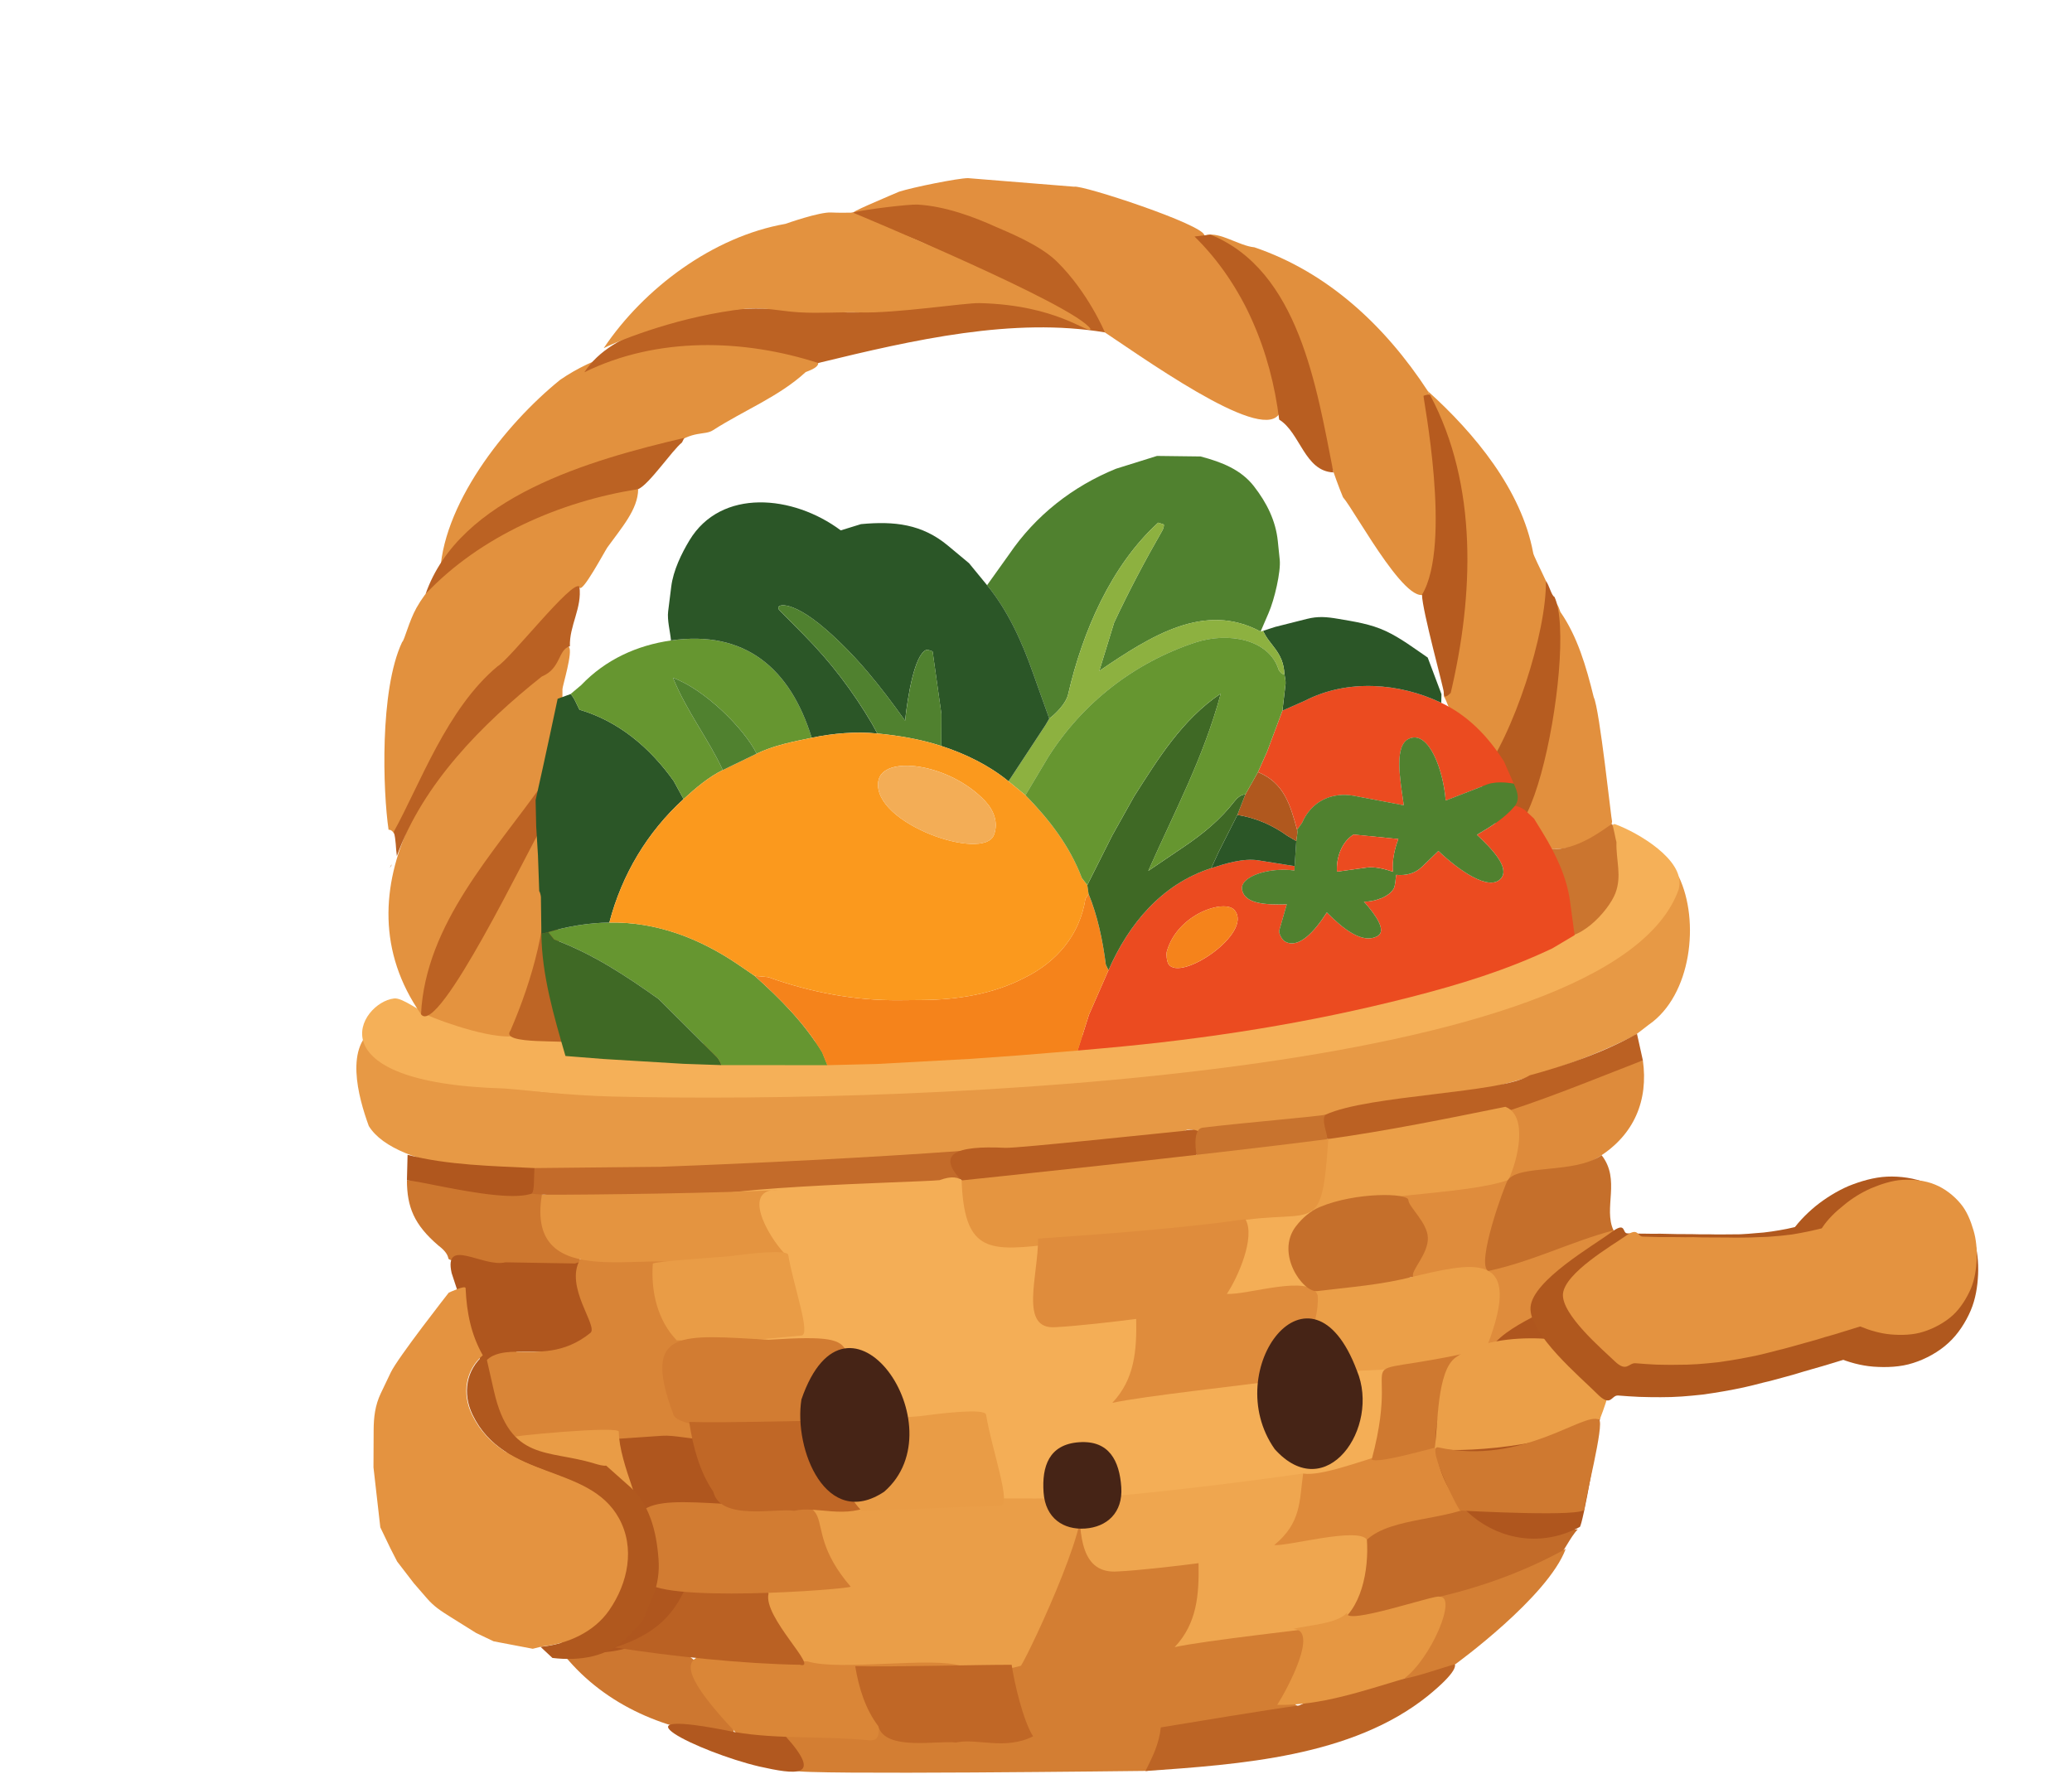
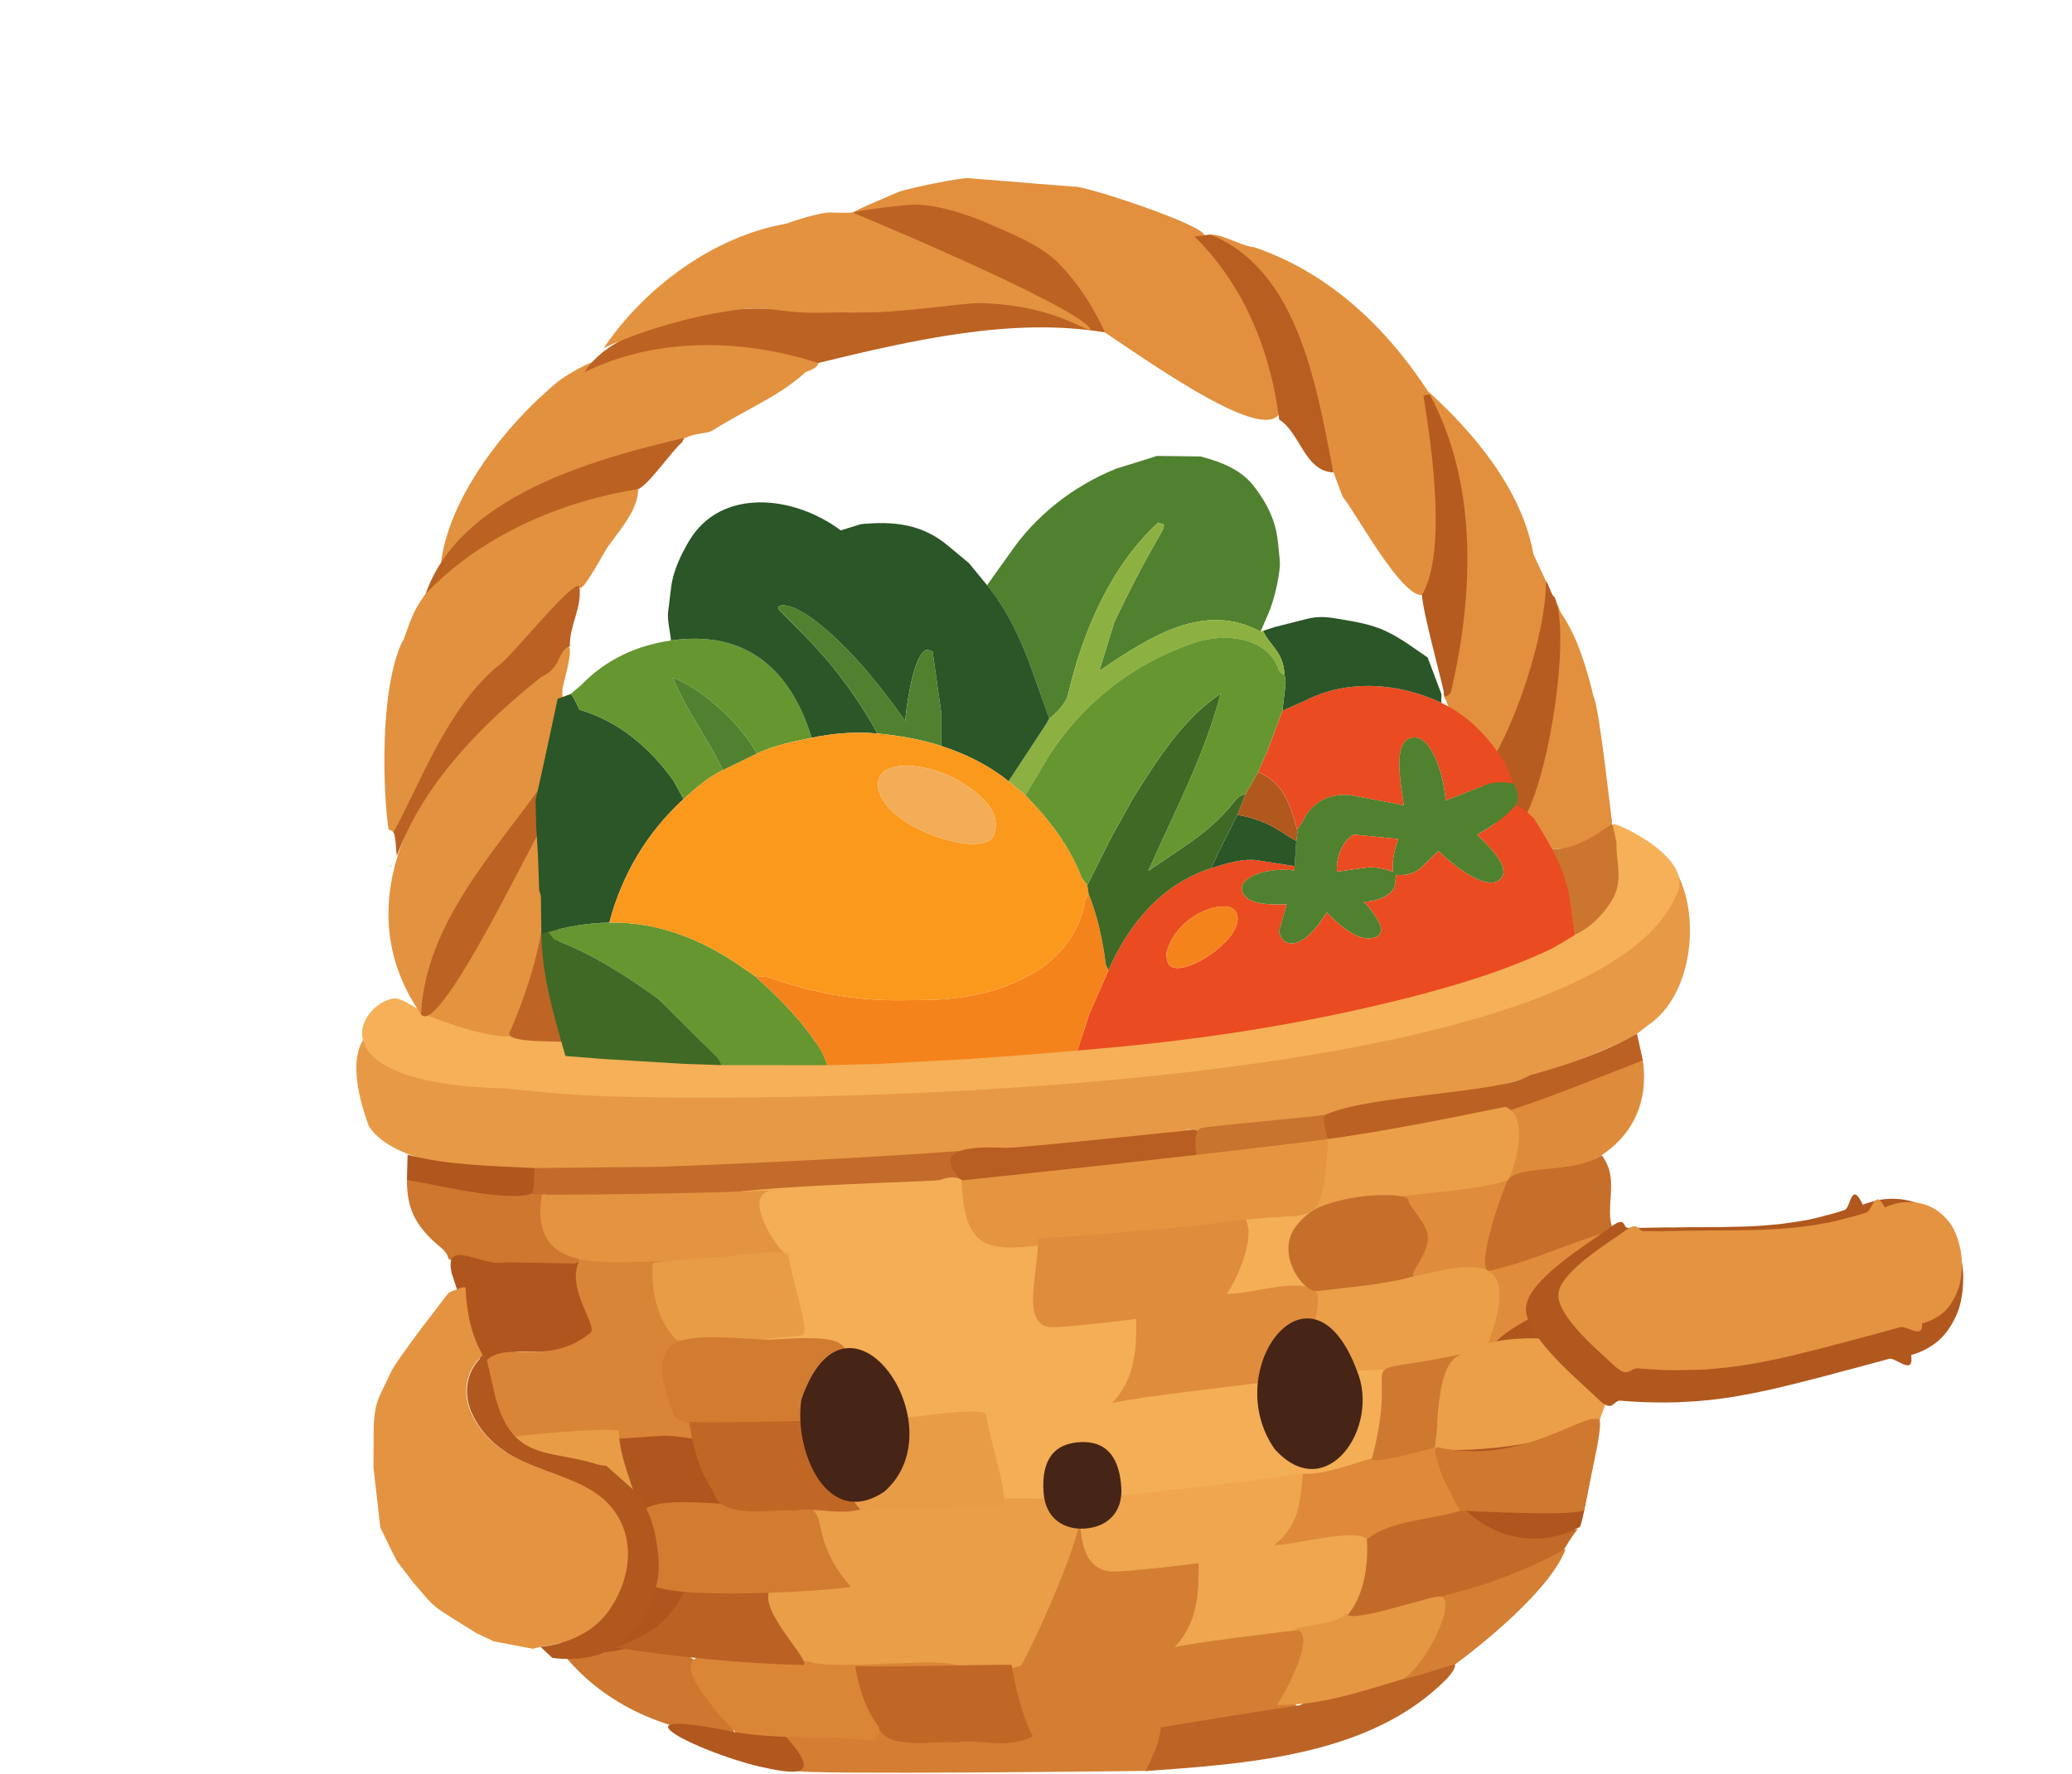
<svg xmlns="http://www.w3.org/2000/svg" width="814" height="697" viewBox="-140 -70 814 697" fill="none">
  <g id="cesto">
    <g id="corpo">
      <path d="M519.51 274.461C527.873 291.803 524.535 321.143 507.693 332.701C507.693 332.701 502.015 337.133 502.043 336.969C448.676 363.778 386.763 368.094 330.057 375.547C329.626 372.89 324.216 373.389 324.274 376.4C296.382 377.59 264.873 386.021 238.65 382.443C194.088 387.728 26.303 407.208 4.885 372.477C0.751 361.14 -4.956 340.518 8.012 333.593C30.159 377.292 202.634 355.213 250.716 355.05C339.227 343.357 461.02 342.916 519.49 274.461" fill="#E79945" />
      <path d="M519.5 279.449C493.632 352.834 223.994 363.883 100.618 360.891C82.989 360.459 68.717 358.531 58.185 357.735C-17.895 355.587 1.317 323.877 14.841 322.352C18.352 321.959 25.229 328.021 28.874 328.404C33.957 328.941 41.448 330.083 49.217 331.464C65.187 334.303 99.103 340.422 118.631 340.298C172.44 339.952 267.598 337.727 290.828 336.902C331.87 330.764 381.593 324.433 423.978 313.019C442.528 307.389 465.433 298.786 478.544 290.575C496.03 283.535 489.977 252.19 494.581 253.897C503.847 257.331 521.428 267.815 519.701 278.298" fill="#F5B058" />
      <path d="M286.004 518.845C315.709 522.777 345.769 527.947 325.876 574.716L366.074 568.567C366.697 571.128 371.426 569.881 373.143 569.881C376.02 580.998 360.77 595.433 369.719 600.354L369.162 602.378L317.454 610.578L310.807 625.886C310.807 625.886 173.505 627.584 172.334 625.79C169.006 624.352 172.21 619.009 169.275 614.77C167.155 616.631 166.637 614.894 167.999 612.401C176.746 607.595 191.968 613.494 202.692 611.614C202.883 607.01 207.305 607.269 209.78 611.902C226.507 613.427 246.122 614.559 262.6 611.259C258.888 603.567 256.481 595.376 255.368 586.695C250.688 584.269 277.966 513.263 285.994 518.845H286.004Z" fill="#D37E33" />
      <path d="M479.83 530.987C476.722 534.172 474.42 539.965 471.466 542.756C457.999 548.943 440.562 558.908 425.484 557.431C427.584 560.97 392.326 566.265 391.501 567.282C388.278 567.138 386.705 566.418 389.247 563.685C404.047 513.329 385.602 538.344 436.955 520.043C456.225 520.225 444.235 533.001 479.83 530.978V530.987Z" fill="#C26B29" />
      <path d="M421.014 596.353C391.108 620.447 346.958 623.315 310.011 625.943C312.706 620.486 315.335 615.479 316.035 608.803C327.909 606.827 358.842 601.715 370.304 600.19C382.331 594.704 398.014 590.292 411.538 589.668C426.836 580.604 442.749 578.638 421.004 596.353H421.014Z" fill="#BC6425" />
      <path d="M73.685 399.487C78.577 403.899 87.871 424.933 87.871 424.933C89.665 436.482 36.508 426.458 36.173 424.607C35.914 423.197 35.089 421.634 32.288 419.495C22.601 411.237 19.896 404.225 19.867 393.799C35.501 393.54 72.793 398.672 73.685 399.487Z" fill="#CD772F" />
      <path d="M505.41 346.676C507.625 362.359 502.014 375.921 488.164 384.611C473.288 393.953 449.99 397.742 449.75 394.826C449.184 388.169 450.086 380.371 450.143 378.415C451.179 376.583 452.675 365.044 455.006 363.96C464.435 359.577 491.07 349.899 505.41 346.667V346.676Z" fill="#DE8B3B" />
      <path d="M101.558 577.391C111.869 577.516 126.17 574.849 133.585 583.367C133.095 594.896 152.202 607.777 147.492 612.419C122.324 610.578 98.01 600.372 81.877 580.7C81.474 578.619 79.21 575.482 82.529 574.504C85.483 575.128 101.223 573.142 101.558 577.391Z" fill="#CD7730" />
      <path d="M475.101 538.651C468.089 557.604 431.766 583.952 431.766 583.952C425.417 585.65 417.993 588.499 411.547 589.688C415.336 580.336 427.815 569.67 425.493 557.441C442.634 553.461 459.428 547.313 475.101 538.651Z" fill="#D47F34" />
      <path d="M69.964 389.004C84.677 410.029 29.497 394.5 19.867 393.8L20.117 383.796C35.808 387.892 53.62 388.189 69.954 389.004H69.964Z" fill="#B0571E" />
      <path d="M148.864 610.684C152.038 608.334 165.303 610.012 168.584 612.247C183.69 629.042 172.43 627.315 158.215 624.15C134.822 618.635 96.091 599.836 148.854 610.684H148.864Z" fill="#B1581F" />
      <path d="M238.66 382.194L239.878 383.882C237.461 391.498 245.029 388.055 247.446 391.834C250.141 395.891 238.919 395.824 237.595 393.359C213.031 397.08 183.317 400.754 158.177 397.963C132.088 402.787 68.516 399.516 68.909 399.037C70.002 397.685 69.666 394.088 69.954 389.004L119.408 388.505C155.894 387.163 202.519 384.851 238.65 382.185L238.66 382.194Z" fill="#C36B2A" />
      <path d="M505.41 346.676C465.557 362.1 424.774 380.419 381.449 377.638C379.137 374.597 376.298 370.089 380.778 368.017C397.611 360.229 450.134 359.606 460.934 352.566C475.417 348.614 489.891 343.588 503.099 336.241L505.41 346.676Z" fill="#BB6123" />
      <path d="M324.974 374.396C335.467 371.71 332.618 381.388 328.35 386.03C299.134 387.479 265.593 399.756 238.257 394.356C227.418 383.479 235.235 380.074 254.956 381.052C259.512 381.282 318.624 374.99 324.983 374.396H324.974Z" fill="#B85E22" />
      <path d="M380.777 368.008C378.878 369.888 381.641 375.988 381.449 377.628C380.183 388.534 342.574 381.398 330.124 384.179C330.124 384.179 328.053 373.677 332.474 373.13C346.986 371.327 378.811 368.641 380.768 368.008H380.777Z" fill="#C8732E" />
      <path d="M85.953 426.488C91.372 424.464 92.792 427.514 90.212 435.648C98.029 475.328 105.107 460.231 62.866 461.18C66.338 505.887 116.032 477.227 137.028 491.586C141.872 494.895 148.24 504.419 149.353 513.215C159.376 524.206 139.052 524.139 131.292 524.561C145.689 555.849 114.085 588.077 81.838 577.133C79.268 575.397 74.299 560.453 74.29 549.173C74.654 542.498 51.126 471.961 37.429 430.267C34.226 415.87 49.85 428.214 58.569 426.037L85.943 426.498L85.953 426.488Z" fill="#AF561E" />
      <path d="M229.116 393.751C248.319 386.721 234.977 416.052 250.093 418.095C292.411 417.606 361.326 397.55 401.965 396.293C406.972 386.165 406.713 454.341 403.797 502.27C403.27 511.123 274.436 522.009 227.15 523.026C220.388 522.163 169.956 516.801 148.25 489.974C123.37 459.233 127.523 406.393 130.698 403.583C126.487 396.312 220.158 394.711 229.116 393.751Z" fill="#F4AE56" />
      <path d="M282.656 518.528C293.312 518.193 264.797 578.84 261.104 584.547C260.826 584.988 199.996 599.183 175.969 584.345C153.007 570.159 155.703 527.727 168.047 523.746C191.009 516.332 263.281 519.814 282.656 518.528Z" fill="#EA9E48" />
      <path d="M371.953 509.032C376.03 515.996 370.802 528.005 366.467 534.45C374.792 534.901 394.302 526.47 396.997 535.035C397.802 546.746 394.992 562.899 384.451 568.701C373.852 570.255 333.453 574.629 321.473 577.257C330.268 567.963 331.103 556.626 330.853 544.272C323.142 545.298 306.846 547.168 299.173 547.514C284.718 548.607 284.085 533.548 283.989 518.988C309.733 517.185 346.689 512.658 371.953 509.032Z" fill="#EFA64F" />
      <path d="M177.37 582.887C190.079 586.753 226.392 580.835 237.806 584.691C239.974 588.412 198.913 586.014 198.28 586.695C199.546 593.285 201.627 599.749 205.32 605.379C204.706 608.756 206.874 614.28 201.387 613.868C184.66 612.142 165.189 613.504 148.874 610.664C109.241 568.51 144.759 581.813 177.37 582.878V582.887Z" fill="#DA8637" />
      <path d="M205.042 608.305C199.996 601.649 197.397 593.323 195.978 584.729C209.809 585.122 244.156 584.154 257.44 584.192C258.466 591.299 261.977 606.253 265.852 612.305C254.802 617.878 243.887 612.919 235.523 614.741C228.675 613.782 207.718 618.261 205.042 608.315V608.305Z" fill="#C06726" />
      <path d="M425.484 557.431C432.764 557.086 422.088 581.976 411.538 589.678C395.529 594.416 378.581 600.373 361.767 599.931C365.69 593.831 378.313 570.294 368.078 570.121C373.661 568.577 385.199 568.241 389.247 563.695C387.453 569.171 424.246 556.415 425.484 557.431Z" fill="#E69742" />
      <path d="M434.384 502.472C436.063 508.706 438.47 514.989 442.393 520.12C428.994 527.832 406.943 525.885 396.997 535.045C393.62 529.913 365.767 537.711 360.597 537.145C371.301 528.35 370.428 519.88 371.953 509.032C385.794 511.43 435.075 484.679 434.375 502.462L434.384 502.472Z" fill="#DE8A3A" />
      <path d="M132.29 427.639C130.045 437.201 128.798 451.138 134.822 459.032C137.316 460.902 150.178 487.413 150.178 487.413C148.413 501.292 129.355 493.542 120.185 494.194C103.323 495.393 60.737 498.511 58.684 495.154C40.518 465.516 51.059 461.247 62.876 461.171C71.575 461.113 81.445 462.235 91.938 453.785C95.17 451.186 81.656 435.763 87.881 424.924C88.399 424.013 138.045 421.308 132.299 427.639H132.29Z" fill="#D98537" />
      <path d="M165.898 397.588C151.108 396.898 161.448 415.352 168.076 422.44C156.345 425.95 142.466 421.538 132.29 427.638C117.068 420.215 66.223 439.436 72.88 399.487C94.019 399.526 145.555 398.806 165.908 397.588H165.898Z" fill="#E49440" />
      <path d="M443.823 425.557C457.241 425.461 493.027 408.206 493.891 413.683C492.461 449.718 475.619 451.138 445.751 460.883C439.411 455.905 455.563 434.871 440.331 428.962C386.015 442.486 438.758 419.591 409.034 402.749C401.188 395.21 455.448 389.464 453.846 394.279C453.846 394.279 451.486 419.438 443.823 425.567V425.557Z" fill="#DF8C3C" />
      <path d="M451.39 364.929C460.474 368.401 456.273 386.002 452.58 393.646C436.054 399.794 390.312 399.228 377.497 406.767C367.887 405.185 377.986 379.364 381.833 377.58C404.872 374.386 428.38 369.6 451.39 364.929Z" fill="#EB9F48" />
      <path d="M161.927 556.251C159.635 565.459 182.386 586.378 174.195 584.182C152.096 583.846 123.513 580.844 101.568 577.382C117.356 572.193 125.537 564.778 131.014 549.777C139.474 552.405 160.163 546.871 161.937 556.251H161.927Z" fill="#BA6123" />
      <path d="M381.842 377.581C378.984 419.716 376.586 402.394 336.321 411.698C328.475 412.494 275.846 419.333 269.334 419.352C247.733 421.702 238.784 421.078 237.777 393.857C237.777 393.857 334.94 383.748 381.842 377.581Z" fill="#E59540" />
      <path d="M212.782 519.986C212.782 519.986 148.653 526.058 147.569 520.466C141.181 513.32 134.131 498.117 138.889 490.665L180.621 487.576C191.623 484.689 238.478 519.603 212.782 519.986Z" fill="#F2AA54" />
      <path d="M174.732 454.821L141.239 457.909C141.239 457.909 141.574 457.928 139.263 456.854L125.854 456.701C118.286 448.817 115.687 437.594 116.454 426.574C116.943 425.624 143.665 423.965 146.178 423.687C153.602 422.708 169.265 420.809 169.658 423.14C171.807 435.782 178.799 454.715 174.742 454.83L174.732 454.821Z" fill="#E99C46" />
      <path d="M150.696 521.291C197.521 518.221 170.56 526.058 194.193 553.489C193.282 554.554 116.809 560.328 113.231 550.765C100.378 516.361 116.435 519.478 150.696 521.291Z" fill="#D27C32" />
      <path d="M444.11 459.243C422.884 472.124 383.712 465.928 360.597 472.335C377.152 453.766 373.257 437.816 375.147 437.365C380.537 436.885 409.12 431.197 414.002 431.917C437.924 426.363 459.265 420.416 444.11 459.253V459.243Z" fill="#EB9F48" />
      <path d="M455.822 457.008C438.758 465.046 431.872 484.066 434.385 502.472C433.991 501.014 432.86 499.729 433.445 496.573C430.375 496.669 401.198 505.752 398.896 503.479C412.727 451.8 379.387 476.863 455.822 457.008Z" fill="#CF7930" />
      <path d="M410.482 427.418L410.693 421.5C410.789 423.159 412.842 425.768 410.482 427.418Z" fill="#EB9F48" />
      <path d="M425.522 484.584C416.372 517.789 450.594 546.036 480.645 530.028C482.908 527.899 504.173 404.676 484.894 431.744C476.559 443.455 457.443 447.129 447.487 457.459C431.651 473.879 423.019 484.852 425.522 484.584Z" fill="#AF561E" />
      <path d="M493.881 413.472C476.703 418.076 462.239 425.663 444.715 429.432C439.612 427.063 451.141 395.449 452.359 393.732C456.762 387.479 478.784 391.373 489.2 383.939C496.787 393.598 489.795 404.734 493.881 413.481V413.472Z" fill="#C56F2B" />
      <path d="M349.269 409.108C353.346 416.071 346.305 432.012 341.97 438.458C350.296 438.909 374.984 430.459 377.67 439.024C378.475 450.735 370.495 466.907 359.954 472.709C349.356 474.263 308.956 478.637 296.976 481.265C305.772 471.971 306.606 460.634 306.357 448.28C298.645 449.306 282.349 451.176 274.676 451.522C260.221 452.615 267.904 431.293 267.818 416.733C293.562 414.93 324.015 412.743 349.269 409.117V409.108Z" fill="#DF8C3C" />
      <g>
        <path d="M488.529 487.663C467.303 500.544 423.373 500.88 423.661 498.904C424.975 490.157 424.39 468.758 431.871 463.415C449.769 450.62 484.126 457.497 488.116 460.068C493.66 463.646 495.78 469.074 488.529 487.663Z" fill="#EB9F48" />
        <path d="M433.905 523.621C436.974 523.717 482.62 526.249 482.496 523.027C482.39 520.331 490.495 489.13 488.183 487.874C482.179 484.603 458.152 506.03 425.023 498.76C419.729 497.599 434.49 526.767 433.905 523.621Z" fill="#CF7930" />
        <path d="M66.827 520.581C63.595 515.91 57.466 500.333 58.674 495.153C59.307 494.3 103.074 490.214 103.093 492.573C103.208 505.397 114.382 526.316 110.354 525.779" fill="#E99C46" />
        <path d="M415.153 431.648C403.241 434.842 390.206 435.801 377.497 437.346C371.876 438.027 360.875 422.507 369.152 411.832C371.665 408.59 374.763 405.885 378.494 404.312C392.661 398.366 413.158 398.778 413.273 401.54C413.389 404.303 420.784 410.393 420.947 416.398C421.119 422.901 414.098 429.375 415.163 431.648H415.153Z" fill="#C56F2B" />
        <path d="M162.052 456.471C208.878 453.402 181.916 461.238 205.55 488.67C204.638 489.734 128.165 495.509 124.587 485.946C111.735 451.541 127.791 454.658 162.052 456.471Z" fill="#D27C32" />
        <path d="M140.231 516.197C134.956 508.457 132.251 498.77 130.764 488.766C145.209 489.226 181.081 488.094 194.96 488.142C196.025 496.41 199.699 513.809 203.746 520.849C192.208 527.333 180.813 521.559 172.065 523.679C164.91 522.557 143.022 527.774 140.231 516.197Z" fill="#C06726" />
        <path d="M253.028 521.626L198.528 523.746C190.088 514.855 187.191 502.203 188.054 489.773C188.601 488.708 218.393 486.838 221.193 486.512C229.461 485.409 246.927 483.27 247.369 485.888C249.766 500.141 257.564 521.502 253.037 521.626H253.028Z" fill="#E99C46" />
      </g>
    </g>
    <g id="rosto">
      <g id="boca" transform="translate(285.0 512.0) rotate(-4.0) scale(1.7)">
        <path d="M0-9C7-9 9-4 9 2C9 8 5 11 0 11C-5 11-9 8-9 2C-9-4-7-9 0-9Z" fill="#462416" />
      </g>
      <g id="olho-esq" transform="translate(195.0 490.0) scale(1.0) translate(-185.0 -490.0)">
        <path d="M197.339 516.197C174.655 531.275 161.726 499.604 164.843 479.932C182.866 427.571 226.891 490.626 197.339 516.197Z" fill="#462416" />
      </g>
      <g id="olho-dir" transform="translate(374.0 477.0) scale(1.0) translate(-364.0 -477.0)">
        <path d="M383.07 468.595C392.45 491.02 370.917 521.904 350.775 499.441C328.839 468.201 365.009 420.378 383.07 468.595Z" fill="#462416" />
      </g>
    </g>
    <g id="alca">
      <path d="M333.146 22.521C340.474 32.151 369.421 83.686 362.285 93.009C354.362 103.368 308.927 70.421 289.092 57.29C263.646 37.474 196.371 15.001 195.325 13.562C194.193 13.812 197.099 12.316 201.109 10.551C206.432 8.201 213.204 5.333 213.204 5.333C218.527 3.606 236.434 0 240.271 0L281.975 3.367C284.968 2.523 333.127 18.329 333.146 22.511V22.521Z" fill="#E28F3E" />
      <path d="M180.161 70.805C183.633 73.442 179.317 75.15 176.516 76.214C166.08 85.835 152.249 91.244 140.039 99.1C136.788 101.191 132.069 98.965 124.137 105.277C88.082 110.485 54.761 132.545 32.864 156.927C33.065 129.054 58.204 96.903 80.092 79.236C106.651 60.906 148.058 59.429 180.161 70.805Z" fill="#E2913E" />
      <path d="M420.937 83.686C422.683 86.065 428.783 139.816 421.445 161.32C415.71 174.585 392.604 131.107 387.597 125.38C373.133 90.314 370.399 44.687 333.98 22.396C339.304 21.044 346.852 26.636 352.799 27.182C381.516 36.937 404.056 57.875 420.937 83.686Z" fill="#E18F3D" />
      <path d="M110.708 122.225C110.66 130.176 104.119 137.447 98.604 145.12C97.702 146.377 88.542 163.584 87.679 160.773C87.65 160.697 81.176 167.727 77.522 171.717C70.098 179.813 61.744 188.579 54.147 195.984C36.892 213.815 25.066 235.06 17.632 258.617C15.273 260.66 15.196 255.979 12.654 256.046C10.458 241.285 9.038 201.202 17.987 182.287C18.869 181.741 20.596 174.25 23.646 168.802C27.483 161.944 32.969 156.62 36.46 153.455C56.9 134.915 89.281 118.571 110.708 122.215V122.225Z" fill="#E2913E" />
      <path d="M294.06 60.618C258.13 54.585 219.16 63.448 181.446 72.646C152.278 63.218 118.247 62.163 89.569 76.281C100.618 59.17 128.645 54.902 148.058 51.622C178.194 48.782 217.376 62.815 240.587 35.796C225.078 24.9 208.005 18.502 188.985 15.989C190.769 14.08 193.052 14.071 195.037 13.534C199.507 12.325 217.155 10.205 220.493 10.397C231.322 11.021 242.573 15.222 251.1 19.087C254.553 20.651 268.182 25.907 275.136 32.717C287.49 44.812 294.051 60.599 294.051 60.599L294.06 60.618Z" fill="#BC6223" />
      <path d="M441.636 235.463C438.183 233.228 428.495 204.866 427.248 203.715C434.087 163.104 435.142 122.628 420.927 83.686C439.41 100.337 457.721 122.561 462.296 147.163C462.315 148.046 465.212 153.657 467.331 158.289C468.051 159.853 468.674 181.587 463.485 201.039C459.025 217.757 448.964 232.902 441.645 235.463H441.636Z" fill="#E2903D" />
      <path d="M493.315 252.814C491.665 267 449.021 266.156 450.661 256.89C461.49 243.683 465.154 146.165 472.981 170.422C479.676 180.072 483.1 191.706 486.121 204.002C488.404 208.462 493.056 252.689 493.315 252.814Z" fill="#E2903E" />
      <path d="M335.505 22.185C370.274 36.304 377.228 82.142 383.847 115.645C372.481 115.175 370.821 99.982 362.534 94.889C359.273 68.167 348.694 41.982 329.28 22.943L335.515 22.185H335.505Z" fill="#B85E21" />
      <path d="M470.65 164.504C480.606 184.695 456.426 306.162 441.626 235.463C454.498 219.186 467.638 178.489 467.312 158.289C468.549 159.776 469.557 164.159 470.64 164.504H470.65Z" fill="#B65C20" />
      <path d="M80.965 200.808C81.56 253.456 35.204 273.522 25.401 328.548C-8.783 279.545 31.952 224.183 72.745 192.703C73.656 191.994 81.579 182.182 83.497 184.234C85.185 186.037 80.955 199.629 80.965 200.808Z" fill="#E3923F" />
      <path d="M74.951 255.547C77.781 262.233 74.107 307.975 64.017 336.596C56.42 339.732 32.979 331.253 28.221 329.047C41.793 303.85 71.335 253.581 74.145 254.233C74.289 254.272 74.778 255.145 74.951 255.547Z" fill="#E4933F" />
      <path d="M72.774 255.317C68.544 261.628 32.144 338.025 25.392 328.558C27.195 292.897 54.099 265.072 73.618 237.419C76.255 239.836 76.85 253.427 73.148 254.866C73.119 254.876 73.004 254.962 72.774 255.317Z" fill="#BC6223" />
      <path d="M84.734 339.991C83.804 338.37 56.027 340.806 60.535 334.984C69.139 315.053 76.044 291.189 74.241 269.042C78.644 264.649 80.044 324.146 84.734 339.981V339.991Z" fill="#BE6525" />
      <path d="M495.032 260.947C494.849 268.247 497.238 274.184 494.6 281.042C491.962 287.9 479.724 301.587 470.247 297.539C460.349 293.309 450.891 270.203 450.613 260.314C454.085 258.578 464.214 264.621 473 263.518C483.33 262.213 493.497 253.044 493.324 253.869C493.622 253.725 494.888 260.784 495.041 260.947H495.032Z" fill="#CB752F" />
      <path d="M127.935 103.867C123.887 107.157 115.082 120.316 110.708 122.225C80.39 126.915 48.517 140.717 27.185 163.42C40.537 125.179 92.024 110.725 128.827 102.073L127.935 103.867Z" fill="#BB6223" />
      <path d="M419.249 85.528C419.872 85.269 421.599 84.818 421.819 85.221C440.734 120.786 438.94 164.044 429.924 202.285C427.497 204.76 427.143 203.561 427.2 202.094C427.258 200.626 418.702 169.876 418.645 163.708C430.576 143.873 418.884 85.681 419.249 85.528Z" fill="#B65B1F" />
      <path d="M87.631 160.495C88.753 168.859 83.631 175.784 83.89 183.956C79.085 185.28 80.524 192.646 72.841 195.85C49.457 214.428 26.12 238.014 15.905 266.395C15.435 263.221 15.608 259.998 14.687 256.861C25.008 238.215 35.52 208.472 55.451 191.85C60.631 188.771 84.763 157.723 87.621 160.495H87.631Z" fill="#BA6123" />
      <path d="M195.047 13.543C195.047 13.543 282.311 49.752 288.44 59.266C287.375 61.405 275.625 49.867 244.865 49.109C239.12 48.965 211.995 53.204 197.761 52.773C190.213 52.543 182.319 53.224 173.85 52.725C167.03 52.322 159.712 50.576 152.892 51.325C127.906 54.058 104.608 63.132 97.175 66.805C112.943 43.277 140.126 22.953 168.574 17.965C168.574 17.965 181.974 13.188 186.625 13.505C189.091 13.668 195.047 13.553 195.047 13.553V13.543Z" fill="#E3923F" />
    </g>
    <g id="frutas">
      <g>
        <path d="M156.47 313.471C166.416 322.391 175.845 331.781 182.99 343.559L185.014 348.566L143.329 348.547C143.368 348.029 142.322 346.063 141.708 345.449L118.756 322.573C105.548 313.212 92.859 304.81 77.704 299.189L75.383 296.283C82.941 294.01 91.382 292.657 99.39 292.513C117.749 292.187 134.812 298.642 150.245 309.203L156.479 313.471H156.47Z" fill="#669630" />
        <path d="M75.373 296.283L77.695 299.189C92.849 304.81 105.539 313.212 118.746 322.573L141.699 345.449C142.313 346.063 143.358 348.039 143.32 348.547L128.559 348.039L96.935 346.13L82.145 344.96C77.57 329.134 72.889 313.327 72.678 296.935L75.364 296.273L75.373 296.283Z" fill="#3F6925" />
      </g>
      <path d="M84.15 202.737C85.416 203.83 86.605 206.871 87.641 208.885C103.083 213.402 115.399 223.867 124.674 236.921L128.539 243.999C114.315 256.986 104.349 273.58 99.381 292.513C91.372 292.657 82.931 294 75.373 296.283L72.688 296.945L72.505 282.509C72.505 281.991 72.064 280.217 71.844 280.255L71.345 266.117L70.645 254.675L70.415 244.441C73.935 228.96 79.076 204.588 79.076 204.588L84.159 202.737H84.15Z" fill="#2B5627" />
      <path d="M178.885 219.915C171.567 221.44 163.989 222.888 157.247 226.159C152.364 216.232 136.673 200.77 124.395 196.368C129.863 209.748 138.255 220.27 143.962 232.595C138.342 235.319 133.124 239.817 128.539 243.999L124.674 236.921C115.399 223.867 103.083 213.402 87.641 208.885C86.595 206.87 85.415 203.83 84.149 202.736L88.302 199.245C97.961 189.116 110.296 183.582 123.609 181.673C152.71 177.511 170.492 192.646 178.885 219.915Z" fill="#669630" />
      <g id="tomate">
        <path d="M462.641 251.663L466.056 257.226C471.207 265.638 475.571 274.759 476.808 284.265L478.602 297.472L469.854 302.671C451.813 311.246 433.493 316.866 413.964 321.864C374.14 332.05 334.297 338.284 293.38 341.929L283.366 342.821L287.807 328.769L295.49 311.226C303.47 293.003 316.409 277.426 335.841 271.153C341.222 269.417 348.387 267.125 354.43 268.103L368.606 270.357L368.539 272.074C358.343 270.673 346.91 274.539 347.975 279.709C349.116 285.253 357.298 285.598 365.527 285.358L362.582 295.602C362.266 296.715 363.695 299.275 364.673 299.88C370.093 303.208 376.548 295.938 381.257 288.543C387.636 294.959 395.175 301.079 401.121 297.875C404.872 295.861 400.565 289.578 395.827 284.332C399.865 284.38 405.84 282.5 407.605 279.037C408.114 278.04 408.372 274.827 408.478 273.791C412.363 274.136 415.844 273.311 418.587 270.664L425.091 264.391C432.821 271.757 445.022 280.476 449.626 275.239C453.242 271.124 446.441 263.873 440.216 258.041C445.827 254.752 451.295 251.327 455.083 246.733C456.215 246.666 458.421 247.731 459.236 248.488L462.651 251.673L462.641 251.663ZM345.02 287.67C341.232 283.104 322.586 289.041 318.404 303.86C318.078 305.021 318.404 307.774 319.018 308.781C323.574 316.166 352.483 296.667 345.02 287.679V287.67Z" fill="#EB4B20" />
        <path d="M426.203 206.17C436.773 211.196 444.552 219.349 450.834 229.18L454.709 237.976C451.525 237.391 447.132 237.141 444.005 238.359L427.949 244.604C427.105 232.998 421.513 217.287 413.888 220.145C407.452 222.553 410.051 236.173 411.499 246.455L392.134 242.772C383.175 241.064 375.205 244.901 371.512 253.38L369.594 256.075C366.937 246.503 364.606 237.669 354.209 233.391L357.854 225.219L363.82 209.249L372.596 205.374C389.381 196.732 409.686 198.315 426.213 206.17H426.203Z" fill="#EB4B20" />
        <path d="M420.88 188.388L426.289 202.784L426.213 206.17C409.686 198.315 389.381 196.732 372.596 205.374L363.82 209.249L365.047 198.698C365.153 197.806 364.75 195.668 364.587 194.814C364.184 186.095 358.688 183.611 356.223 177.885L360.961 176.35L373.43 173.204C377.766 172.111 381.142 172.389 385.717 173.175C392.105 174.278 398.388 175.17 404.44 178C410.319 180.753 415.528 184.743 420.889 188.397L420.88 188.388Z" fill="#2B5627" />
        <path d="M454.709 237.966C455.822 240.479 457.366 243.942 455.074 246.723C451.285 251.318 445.808 254.742 440.207 258.032C446.432 263.863 453.232 271.115 449.616 275.229C445.012 280.466 432.812 271.757 425.081 264.381L418.578 270.654C415.835 273.302 412.353 274.126 408.468 273.781C408.363 274.817 408.104 278.03 407.595 279.028C405.821 282.481 399.846 284.37 395.817 284.322C400.555 289.578 404.862 295.851 401.112 297.865C395.165 301.069 387.616 294.959 381.248 288.533C376.548 295.928 370.083 303.198 364.664 299.87C363.685 299.266 362.256 296.714 362.573 295.592L365.517 285.348C357.297 285.588 349.116 285.243 347.965 279.699C346.9 274.529 358.324 270.664 368.529 272.064L368.596 270.347L369.249 260.487C369.316 259.413 369.901 257.226 369.584 256.056L371.503 253.361C375.186 244.882 383.166 241.045 392.124 242.752L411.49 246.436C410.041 236.153 407.442 222.534 413.878 220.126C421.513 217.268 427.095 232.979 427.939 244.584L443.995 238.34C447.122 237.122 451.515 237.372 454.7 237.957L454.709 237.966ZM407.202 272.573C406.828 268.496 407.816 263.547 409.351 259.71L391.75 257.945C386.964 260.88 384.902 267.192 385.228 272.534L396.997 270.904C400.009 270.482 404.191 271.47 407.193 272.582L407.202 272.573Z" fill="#50812F" />
        <path d="M346.114 250.224C353.403 251.375 359.974 254.253 365.844 258.502L369.258 260.497L368.606 270.357L354.43 268.103C348.387 267.124 341.222 269.417 335.841 271.153L338.795 264.727L346.123 250.224H346.114Z" fill="#2B5627" />
        <path d="M345.02 287.67C352.473 296.657 323.564 316.157 319.018 308.771C318.394 307.764 318.078 305.011 318.404 303.851C322.586 289.032 341.232 283.095 345.02 287.66V287.67Z" fill="#F5831B" />
        <path d="M369.584 256.075C369.91 257.245 369.325 259.432 369.248 260.506L365.834 258.511C359.964 254.272 353.384 251.385 346.104 250.234L349.231 242.206L354.19 233.401C364.587 237.678 366.918 246.503 369.574 256.085L369.584 256.075Z" fill="#B0581E" />
        <path d="M407.202 272.572C404.2 271.469 400.018 270.482 397.006 270.894L385.238 272.525C384.912 267.182 386.974 260.88 391.76 257.936L409.36 259.701C407.826 263.528 406.838 268.486 407.212 272.563L407.202 272.572Z" fill="#EB4B20" />
      </g>
      <g>
        <path d="M355.225 178.182C333.328 166.432 312.428 179.64 291.864 193.644L297.705 174.633C303.594 162.068 309.886 150.213 316.802 138.157C316.965 137.725 317.512 136.19 317.109 136.066L314.999 135.385C296.506 152.218 285.274 178.23 279.615 202.871C278.791 206.487 274.685 210.534 272.201 212.386L265.804 194.459C261.42 181.971 255.876 169.847 247.771 159.968L256.471 147.787C266.811 132.594 281.371 121.122 298.463 114.187L314.538 109.161L331.659 109.372C340.032 111.578 347.562 114.561 352.626 121.093C357.69 127.615 361.182 134.646 361.997 142.636L362.755 149.993C363.225 154.549 360.721 165.569 358.324 171.008L355.225 178.201V178.182Z" fill="#50812F" />
        <path d="M355.225 178.182L356.213 177.875C358.678 183.611 364.165 186.085 364.577 194.804C363.896 195.389 362.515 193.778 362.285 193.049C358.621 181.414 342.795 178.115 329.501 182.517C305.532 190.45 285.418 206.18 271.904 227.348L262.868 242.484L256.212 237.017L270.791 214.831L272.211 212.376C274.695 210.525 278.79 206.477 279.625 202.861C285.284 178.22 296.516 152.199 315.008 135.375L317.118 136.056C317.521 136.19 316.974 137.725 316.811 138.147C309.896 150.213 303.604 162.059 297.715 174.624L291.873 193.634C312.438 179.621 333.337 166.413 355.235 178.172L355.225 178.182Z" fill="#8DB140" />
        <path d="M247.781 159.958C255.886 169.838 261.43 181.961 265.813 194.449L272.211 212.376L270.791 214.831L256.212 237.017C248.549 230.725 239.274 226.217 229.788 223.128L229.826 210.515L226.383 185.99C225.663 185.702 224.33 185.194 223.822 185.414C219.256 187.457 216.628 203.341 215.563 213.191C205.828 199.562 196.476 187.755 184.295 177.194C170.138 164.917 163.971 167.478 166.177 169.742L168.431 172.053L175.595 179.276C186.232 189.989 195.018 201.547 202.653 214.534L204.658 218.227C196.064 217.402 187.288 218.16 178.876 219.905C170.483 192.637 152.7 177.501 123.6 181.664C123.293 178.201 122.056 173.693 122.487 170.25L123.705 160.505C124.501 154.165 127.715 147.528 130.889 142.281C143.272 121.794 171.577 124.422 190.299 138.416L198.251 135.96C211.334 134.723 222.22 135.931 232.377 144.391L240.684 151.307L247.772 159.949L247.781 159.958Z" fill="#2B5627" />
        <path d="M229.797 223.128C221.769 220.51 213.079 219.032 204.677 218.227L202.672 214.534C195.037 201.547 186.242 189.999 175.614 179.276L168.45 172.053L166.196 169.742C163.99 167.478 170.157 164.917 184.314 177.194C196.495 187.754 205.847 199.571 215.582 213.191C216.647 203.341 219.275 187.457 223.841 185.414C224.349 185.184 225.682 185.692 226.402 185.99L229.845 210.515L229.807 223.128H229.797Z" fill="#50812F" />
      </g>
      <g id="laranja">
        <path d="M295.48 311.236L287.797 328.779L283.356 342.83L260.557 344.701L241.614 346.072L204.572 348.096L185.014 348.576L182.991 343.569C175.845 331.781 166.416 322.4 156.47 313.48L161.755 313.969C178.492 319.955 195.584 323.197 213.281 323.043L222.258 322.966C236.32 322.842 250.179 320.636 262.552 314.2C275.29 307.888 284.172 297.328 286.416 283.219L287.653 281.281C291.164 289.828 293.207 299.438 294.435 309.107L295.48 311.245V311.236Z" fill="#F5831B" />
        <path d="M204.677 218.236C213.079 219.042 221.779 220.519 229.797 223.138C239.274 226.226 248.558 230.734 256.222 237.026L262.878 242.493C272.134 251.998 280.172 262.242 285.054 275.085L287.164 277.819L287.663 281.281L286.426 283.219C284.181 297.328 275.299 307.888 262.562 314.2C250.189 320.635 236.329 322.851 222.268 322.966L213.29 323.043C195.584 323.196 178.492 319.945 161.764 313.969L156.479 313.48L150.245 309.212C134.812 298.652 117.749 292.197 99.391 292.523C104.359 273.589 114.325 256.996 128.549 244.009C133.124 239.827 138.351 235.328 143.972 232.604L157.256 226.168C163.999 222.898 171.586 221.449 178.895 219.924C187.316 218.169 196.083 217.421 204.677 218.246V218.236ZM250.457 258.127C252.328 253.284 250.419 248.411 247.052 244.814C233.03 229.823 206.442 226.408 205.013 237.17C202.807 253.706 246.391 268.678 250.457 258.118V258.127Z" fill="#FB991D" />
        <path d="M250.458 258.128C246.381 268.688 202.807 253.715 205.013 237.18C206.442 226.418 233.03 229.833 247.053 244.824C250.419 248.421 252.328 253.293 250.458 258.137V258.128Z" fill="#F3AD56" />
      </g>
      <path d="M157.247 226.159L143.962 232.595C138.265 220.279 129.873 209.757 124.396 196.367C136.663 200.77 152.355 216.232 157.247 226.159Z" fill="#50812F" />
      <g>
        <path d="M349.241 242.196L346.114 250.224L338.786 264.726L335.832 271.153C316.399 277.426 303.46 293.012 295.48 311.226L294.435 309.087C293.207 299.419 291.164 289.808 287.653 281.262L287.155 277.8L296.995 258.243L305.57 242.915C314.922 228.269 324.322 212.836 339.591 202.544C332.753 227.972 321.368 248.977 311.124 272.208L325.271 262.626C332.676 257.609 339.448 252.046 344.953 244.92C346.066 243.481 347.591 242.177 349.25 242.196H349.241Z" fill="#3F6925" />
        <path d="M364.577 194.804C364.74 195.658 365.143 197.797 365.038 198.689L363.81 209.239L357.844 225.209L354.199 233.381L349.24 242.186C347.581 242.167 346.056 243.471 344.943 244.91C339.448 252.037 332.676 257.6 325.262 262.616L311.114 272.198C321.358 248.977 332.743 227.962 339.582 202.535C324.303 212.826 314.912 228.259 305.561 242.906L296.986 258.233L287.145 277.79L285.035 275.056C280.153 262.213 272.115 251.97 262.859 242.464L271.894 227.329C285.409 206.16 305.522 190.44 329.492 182.498C342.785 178.096 358.611 181.385 362.275 193.03C362.506 193.759 363.877 195.37 364.568 194.785L364.577 194.804Z" fill="#669630" />
      </g>
      <path d="M13.23 270.961C13.268 270.577 13.642 269.896 13.949 269.704L13.23 270.961Z" fill="#BC6425" />
    </g>
    <g id="braco-esq" transform="translate(46 452)" data-pivo="46 452">
      <g transform="rotate(0)" class="giro">
        <g transform="scale(1 1) translate(-46 -452)">
          <g>
            <path d="M72.343 577.132L77.033 581.506C87.564 582.762 98.902 581.257 106.68 573.065L112.406 567.032L116.483 557.326C118.468 552.607 119.063 547.427 118.708 542.698C117.931 532.081 115.284 520.513 106.412 513.291L98.134 505.934C96.964 506.107 95.055 505.57 93.262 505.023C75.22 499.546 60.353 504.342 54.061 476.67L50.944 462.954L50.014 462.504C43.213 468.287 41.563 477.428 45.621 485.878C58.08 511.852 91.343 505.339 102.997 526.988C109.308 538.699 106.364 552.444 98.863 563.1C92.753 571.79 82.174 576.221 72.333 577.123L72.343 577.132Z" fill="#B0581E" />
            <g>
              <path d="M69.328 577.895L72.908 577.003C82.741 576.022 93.284 571.506 99.324 562.767C106.738 552.051 109.572 538.283 103.167 526.623C91.339 505.069 58.129 511.85 45.461 485.977C41.336 477.56 42.902 468.397 49.666 462.568C45.17 454.614 43.346 446.102 42.911 436.178C42.853 434.864 36.288 437.977 36.288 437.977C36.288 437.977 16.312 463.45 13.501 469.343L9.606 477.509C7.361 482.207 6.813 486.864 6.788 492.063L6.723 506.595L9.406 530.179L13.406 538.501L16.018 543.612L22.561 552.125L27.712 558.069C30.52 561.307 33.161 563.003 36.834 565.304L47.005 571.668L53.928 574.969L69.328 577.905L69.328 577.895Z" fill="#E49340" />
            </g>
          </g>
        </g>
      </g>
    </g>
    <g id="braco-dir" data-pivo="490 446" transform="translate(490.0 446.0)">
      <g class="giro" transform="rotate(-6.0)">
        <g transform="scale(1 1)">
-           <path d="M-6.0 31.1C-0.9 37.5 -0.5 32.3 2.3 32.8C5.0 33.3 7.8 33.8 10.5 34.2C13.3 34.6 16.0 34.9 18.8 35.2C21.6 35.5 24.3 35.7 27.1 35.8C29.8 35.9 32.6 35.9 35.3 35.9C38.0 35.8 40.8 35.7 43.5 35.5C46.2 35.3 48.9 35.1 51.6 34.8C54.3 34.5 57.0 34.1 59.6 33.7C62.3 33.4 65.0 32.9 67.6 32.5C70.3 32.1 72.9 31.6 75.5 31.1C78.1 30.6 80.7 30.2 83.4 29.7C86.0 29.2 88.6 28.7 91.2 28.2C93.8 27.7 96.4 27.2 99.0 26.6C101.6 26.1 107.7 34.2 106.7 24.9C105.8 15.7 96.5 -20.2 93.3 -28.9C90.0 -37.6 89.3 -27.9 87.3 -27.4C85.3 -27.0 83.3 -26.6 81.2 -26.2C79.2 -25.9 77.2 -25.6 75.1 -25.4C73.1 -25.2 71.0 -25.1 69.0 -25.0C66.9 -24.9 64.9 -24.9 62.8 -25.0C60.7 -25.0 58.7 -25.1 56.6 -25.2C54.5 -25.4 52.5 -25.6 50.4 -25.8C48.3 -26.0 46.3 -26.2 44.2 -26.5C42.1 -26.7 40.0 -26.9 38.0 -27.2C35.9 -27.4 33.8 -27.7 31.7 -27.9C29.6 -28.2 27.5 -28.4 25.4 -28.7C23.3 -28.9 21.2 -29.1 19.0 -29.4C16.9 -29.6 14.7 -29.9 12.5 -30.2C10.4 -30.5 12.8 -35.2 6.0 -31.1C-0.8 -27.0 -26.3 -15.8 -28.3 -5.4C-30.3 4.9 -11.1 24.7 -6.0 31.1Z" fill="#B0581E" />
-           <path d="M147.7 -13.9C148.6 -9.3 148.6 -4.5 147.9 0.2C147.2 4.9 145.9 9.8 143.5 14.1C141.1 18.4 137.6 22.8 133.5 25.8C129.4 28.9 123.9 31.2 118.9 32.2C113.8 33.3 108.2 32.9 103.2 32.0C98.3 31.1 93.5 29.2 89.2 26.8C85.0 24.5 80.9 21.6 77.7 18.0C74.5 14.4 71.5 10.0 70.1 5.5C68.7 0.9 68.4 -4.6 69.3 -9.3C70.3 -14.1 72.9 -19.0 75.9 -23.0C78.9 -26.9 83.0 -30.3 87.2 -33.1C91.4 -35.8 96.1 -38.1 100.9 -39.6C105.8 -41.0 111.2 -42.0 116.3 -41.7C121.4 -41.4 127.1 -40.0 131.4 -37.6C135.8 -35.2 139.8 -31.3 142.5 -27.4C145.2 -23.4 146.8 -18.5 147.7 -13.9Z" fill="#B0581E" />
-           <path d="M2.3 19.2C6.6 24.3 7.7 20.4 10.4 20.9C13.1 21.4 15.8 21.9 18.5 22.3C21.1 22.6 23.8 23.0 26.5 23.2C29.2 23.5 31.9 23.7 34.6 23.8C37.2 23.9 39.9 23.9 42.6 23.9C45.3 23.8 47.9 23.7 50.6 23.5C53.2 23.3 55.8 23.1 58.5 22.8C61.1 22.5 63.7 22.1 66.3 21.7C68.9 21.4 71.5 20.9 74.0 20.5C76.6 20.1 79.1 19.6 81.7 19.2C84.2 18.7 86.8 18.2 89.3 17.8C91.9 17.3 94.4 16.8 96.9 16.3C99.4 15.8 102.0 15.3 104.5 14.8C107.0 14.2 112.4 20.1 112.0 13.1C111.6 6.1 104.7 -20.7 102.0 -27.1C99.3 -33.6 97.8 -26.0 95.8 -25.6C93.7 -25.1 91.6 -24.7 89.5 -24.3C87.4 -24.0 85.3 -23.7 83.2 -23.5C81.1 -23.3 78.9 -23.1 76.8 -23.0C74.7 -23.0 72.5 -22.9 70.4 -23.0C68.2 -23.0 66.1 -23.1 64.0 -23.3C61.8 -23.4 59.7 -23.6 57.5 -23.8C55.4 -24.0 53.3 -24.2 51.1 -24.5C49.0 -24.7 46.8 -25.0 44.7 -25.2C42.5 -25.4 40.4 -25.7 38.2 -26.0C36.0 -26.2 33.9 -26.4 31.7 -26.7C29.5 -26.9 27.3 -27.2 25.1 -27.4C22.9 -27.7 20.7 -28.0 18.4 -28.3C16.2 -28.6 17.2 -32.4 11.7 -29.2C6.1 -26.1 -13.5 -17.3 -15.1 -9.2C-16.6 -1.2 -1.9 14.2 2.3 19.2Z" fill="#E49340" />
-           <path d="M147.9 -17.2C148.6 -13.5 148.5 -9.6 148.0 -5.8C147.4 -2.0 146.4 2.0 144.5 5.5C142.5 9.0 139.7 12.7 136.3 15.2C132.9 17.7 128.3 19.6 124.2 20.4C120.0 21.3 115.3 20.9 111.2 20.1C107.2 19.3 103.3 17.7 99.8 15.8C96.3 14.0 93.0 11.7 90.3 8.8C87.6 6.0 85.0 2.5 83.9 -1.2C82.7 -4.9 82.4 -9.4 83.2 -13.3C84.1 -17.2 86.4 -21.2 88.9 -24.4C91.4 -27.5 94.9 -30.2 98.4 -32.4C101.8 -34.7 105.6 -36.5 109.6 -37.8C113.6 -39.0 118.1 -40.0 122.3 -39.8C126.5 -39.6 131.2 -38.6 134.8 -36.6C138.4 -34.7 141.7 -31.5 143.9 -28.2C146.1 -25.0 147.2 -21.0 147.9 -17.2Z" fill="#E49340" />
+           <path d="M-5.9 33.1C-0.4 39.9 -0.0 34.4 2.9 34.9C5.9 35.5 8.9 36.0 11.8 36.4C14.8 36.8 17.8 37.2 20.8 37.5C23.8 37.8 26.7 38.0 29.7 38.1C32.7 38.3 35.7 38.3 38.7 38.3C41.7 38.3 44.7 38.2 47.7 38.0C50.6 37.8 53.6 37.6 56.6 37.3C59.6 37.0 62.5 36.7 65.5 36.3C68.4 35.9 71.4 35.5 74.3 35.1C77.3 34.7 80.2 34.2 83.1 33.8C86.1 33.3 89.0 32.9 91.9 32.4C94.9 32.0 97.8 31.5 100.8 31.0C103.7 30.6 106.6 30.1 109.6 29.6C112.5 29.1 119.1 38.3 118.4 28.0C117.8 17.8 108.9 -22.3 105.6 -32.0C102.2 -41.8 100.8 -30.9 98.4 -30.4C96.0 -29.9 93.6 -29.4 91.2 -29.1C88.9 -28.7 86.5 -28.4 84.1 -28.1C81.7 -27.9 79.3 -27.8 76.9 -27.7C74.5 -27.6 72.1 -27.5 69.7 -27.6C67.3 -27.6 64.9 -27.7 62.5 -27.8C60.2 -27.9 57.8 -28.1 55.4 -28.3C53.0 -28.5 50.7 -28.7 48.3 -28.9C46.0 -29.2 43.6 -29.4 41.3 -29.6C39.0 -29.9 36.6 -30.1 34.3 -30.3C31.9 -30.5 29.6 -30.7 27.2 -31.0C24.9 -31.2 22.5 -31.4 20.2 -31.6C17.8 -31.8 15.4 -32.0 13.1 -32.3C10.7 -32.5 13.1 -37.6 5.9 -33.1C-1.3 -28.7 -28.2 -16.4 -30.1 -5.4C-32.1 5.7 -11.4 26.4 -5.9 33.1Z" fill="#B0581E" />
+           <path d="M141.7 -8.4C142.3 -4.5 142.3 -0.4 141.6 3.4C141.0 7.3 139.9 11.4 138.0 14.8C136.1 18.3 133.3 21.9 130.1 24.2C126.9 26.6 122.6 28.3 118.6 29.0C114.7 29.6 110.3 29.1 106.5 28.1C102.6 27.2 98.9 25.4 95.7 23.2C92.4 21.1 89.2 18.5 86.8 15.4C84.3 12.3 82.1 8.5 81.1 4.6C80.0 0.8 79.8 -3.8 80.7 -7.8C81.5 -11.7 83.6 -15.7 86.0 -18.8C88.3 -22.0 91.6 -24.7 94.9 -26.8C98.2 -29.0 101.8 -30.7 105.6 -31.7C109.4 -32.7 113.7 -33.3 117.7 -32.8C121.6 -32.4 126.0 -31.0 129.3 -28.8C132.7 -26.6 135.8 -23.2 137.8 -19.8C139.9 -16.4 141.0 -12.2 141.7 -8.4Z" fill="#B0581E" />
+           <path d="M2.3 21.3C7.0 26.6 8.1 22.5 11.0 23.0C13.9 23.5 16.8 24.0 19.7 24.5C22.6 24.9 25.5 25.3 28.4 25.5C31.3 25.8 34.3 26.0 37.2 26.2C40.1 26.3 43.0 26.3 46.0 26.3C48.9 26.3 51.8 26.2 54.7 26.0C57.6 25.8 60.6 25.6 63.5 25.3C66.4 25.0 69.3 24.7 72.2 24.3C75.0 23.9 77.9 23.5 80.8 23.1C83.7 22.7 86.6 22.3 89.4 21.8C92.3 21.4 95.2 20.9 98.0 20.5C100.9 20.0 103.8 19.6 106.7 19.1C109.5 18.6 112.4 18.2 115.3 17.7C118.2 17.2 124.2 24.2 124.0 16.2C123.8 8.2 116.9 -22.7 114.0 -30.2C111.2 -37.6 109.1 -29.0 106.7 -28.5C104.3 -28.0 101.8 -27.5 99.3 -27.2C96.9 -26.8 94.4 -26.5 92.0 -26.2C89.5 -26.0 87.0 -25.8 84.6 -25.7C82.1 -25.6 79.7 -25.6 77.2 -25.6C74.7 -25.6 72.3 -25.7 69.8 -25.8C67.4 -25.9 65.0 -26.1 62.5 -26.3C60.1 -26.5 57.7 -26.7 55.3 -26.9C52.9 -27.2 50.4 -27.4 48.0 -27.6C45.6 -27.9 43.2 -28.1 40.8 -28.3C38.4 -28.5 36.0 -28.8 33.6 -29.0C31.2 -29.2 28.7 -29.4 26.3 -29.6C23.9 -29.9 21.5 -30.1 19.0 -30.4C16.6 -30.6 17.7 -34.8 11.7 -31.3C5.7 -27.7 -15.4 -18.0 -16.9 -9.3C-18.5 -0.5 -2.3 15.9 2.3 21.3Z" fill="#E49340" />
+           <path d="M141.8 -11.9C142.3 -8.9 142.2 -5.8 141.8 -2.8C141.3 0.2 140.6 3.3 139.1 6.0C137.7 8.7 135.6 11.6 133.1 13.5C130.6 15.3 127.2 16.6 124.2 17.1C121.1 17.6 117.7 17.1 114.7 16.3C111.8 15.5 109.0 14.0 106.5 12.4C103.9 10.7 101.5 8.8 99.5 6.4C97.6 4.1 95.7 1.2 94.9 -1.8C94.1 -4.8 93.9 -8.5 94.5 -11.5C95.2 -14.5 97.0 -17.6 98.8 -20.0C100.7 -22.5 103.3 -24.4 105.9 -26.1C108.4 -27.7 111.2 -29.0 114.1 -29.8C117.0 -30.6 120.3 -31.3 123.4 -30.9C126.5 -30.6 129.9 -29.6 132.5 -27.9C135.2 -26.2 137.5 -23.5 139.1 -20.8C140.6 -18.2 141.4 -14.9 141.8 -11.9Z" fill="#E49340" />
        </g>
      </g>
    </g>
  </g>
</svg>
